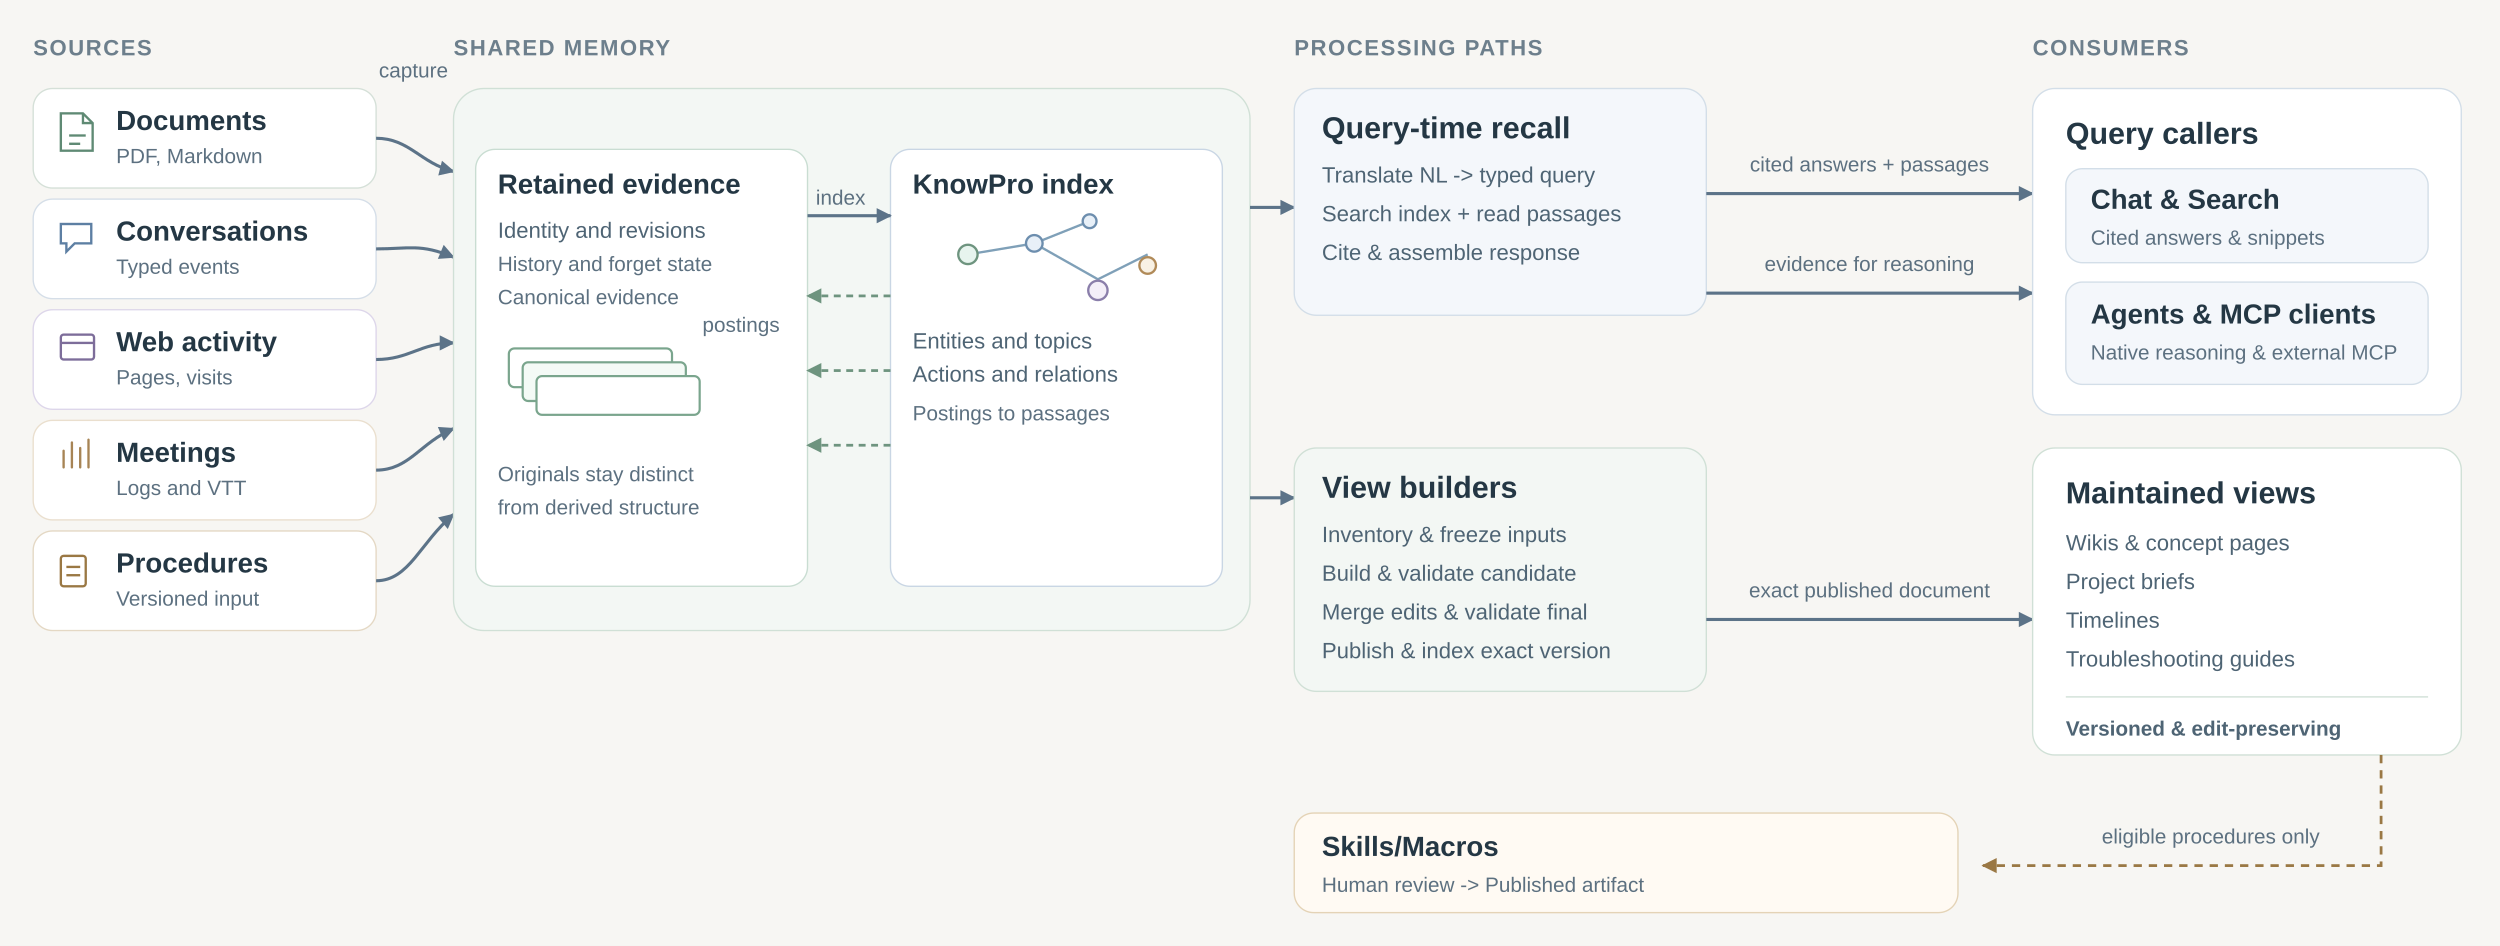
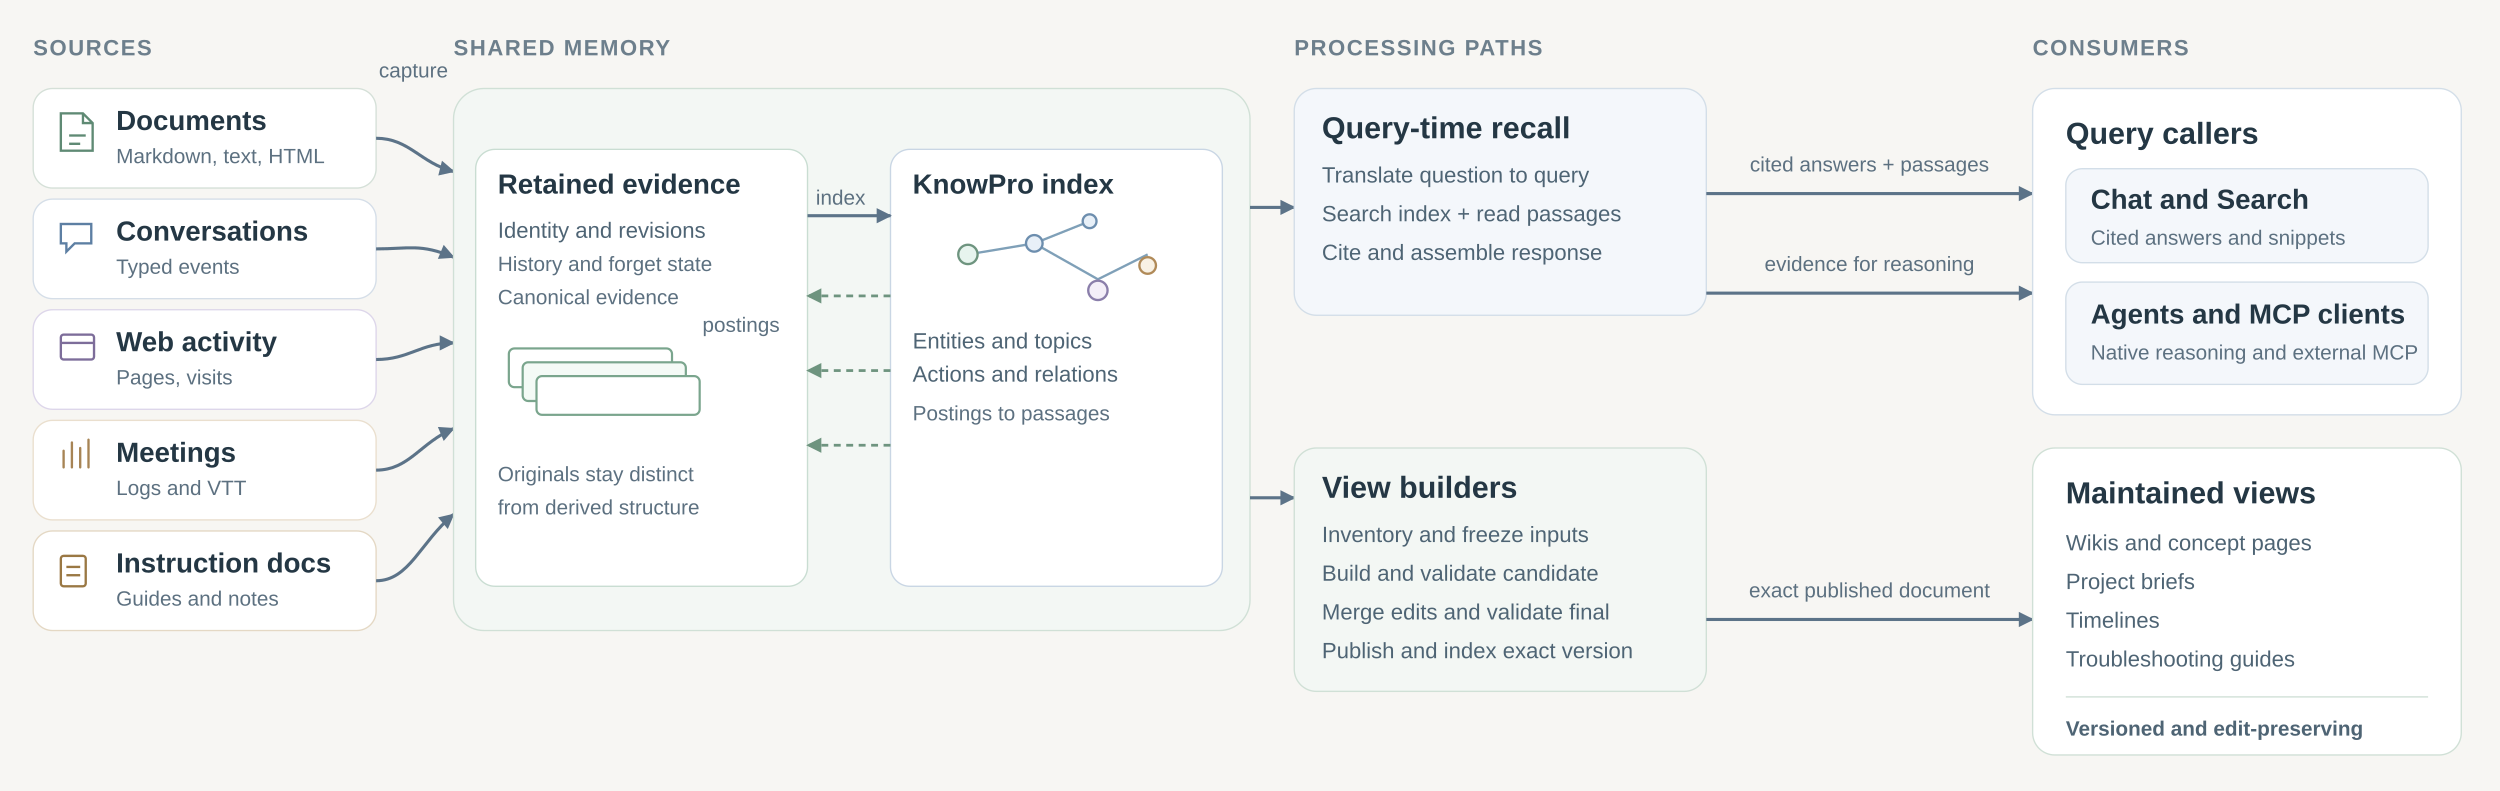
- <svg xmlns="http://www.w3.org/2000/svg" width="1808" height="684" viewBox="0 0 1808 684" role="img" aria-labelledby="hybrid-title hybrid-desc">
+ <svg xmlns="http://www.w3.org/2000/svg" width="1808" height="572" viewBox="0 0 1808 572" role="img" aria-labelledby="hybrid-title hybrid-desc">
  <defs>
    <marker id="arrow" markerWidth="11" markerHeight="11" refX="10" refY="5.5" orient="auto" markerUnits="userSpaceOnUse">
      <path d="M0 0 11 5.5 0 11z" fill="#5c7388" />
    </marker>
    <marker id="post" markerWidth="11" markerHeight="11" refX="10" refY="5.5" orient="auto" markerUnits="userSpaceOnUse">
      <path d="M0 0 11 5.5 0 11z" fill="#6e947f" />
-     </marker>
-     <marker id="optional" markerWidth="11" markerHeight="11" refX="10" refY="5.5" orient="auto" markerUnits="userSpaceOnUse">
-       <path d="M0 0 11 5.5 0 11z" fill="#9a7844" />
    </marker>
    <style>
      text { font-family: "Segoe UI", Arial, sans-serif; fill: #243744; }
      .cap { font-size: 16px; font-weight: 700; fill: #6d7f8c; letter-spacing: 1.1px; }
      .h { font-size: 20px; font-weight: 700; }
      .h22 { font-size: 22px; font-weight: 700; }
      .body { font-size: 16px; fill: #4e6474; }
      .small { font-size: 15px; fill: #5c7080; }
      .tag { font-size: 15px; font-weight: 600; fill: #4e6474; }
      .edge { fill: none; stroke: #5c7388; stroke-width: 2.25; marker-end: url(#arrow); }
      .post { fill: none; stroke: #6e947f; stroke-width: 2; stroke-dasharray: 5 4; marker-end: url(#post); }
-       .opt { fill: none; stroke: #9a7844; stroke-width: 2; stroke-dasharray: 6 5; marker-end: url(#optional); }
    </style>
  </defs>
-   <rect width="1808" height="684" fill="#f7f6f3" />
+   <rect width="1808" height="572" fill="#f7f6f3" />
  <text x="24" y="40" class="cap">SOURCES</text>
  <text x="328" y="40" class="cap">SHARED MEMORY</text>
  <text x="936" y="40" class="cap">PROCESSING PATHS</text>
  <text x="1470" y="40" class="cap">CONSUMERS</text>
  <g data-card="documents">
    <rect x="24" y="64" width="248" height="72" rx="14" fill="#fff" stroke="#d5e0d8" />
    <path d="M44 82h16l7 7v20H44z M60 82v7h7 M50 98h12 M50 104h8" fill="none" stroke="#5f8a74" stroke-width="1.7" />
    <text x="84" y="94" class="h">Documents</text>
-     <text x="84" y="118" class="small">PDF, Markdown</text>
+     <text x="84" y="118" class="small">Markdown, text, HTML</text>
  </g>
  <g data-card="conversations">
    <rect x="24" y="144" width="248" height="72" rx="14" fill="#fff" stroke="#d5dee8" />
    <path d="M44 162h22v14H54l-6 6v-6h-4z" fill="none" stroke="#5d7fa3" stroke-width="1.7" />
    <text x="84" y="174" class="h">Conversations</text>
    <text x="84" y="198" class="small">Typed events</text>
  </g>
  <g data-card="web">
    <rect x="24" y="224" width="248" height="72" rx="14" fill="#fff" stroke="#ddd6ea" />
    <rect x="44" y="242" width="24" height="18" rx="2" fill="none" stroke="#7d6d9a" stroke-width="1.7" />
    <path d="M44 248h24" stroke="#7d6d9a" stroke-width="1.7" />
    <text x="84" y="254" class="h">Web activity</text>
    <text x="84" y="278" class="small">Pages, visits</text>
  </g>
  <g data-card="meetings">
    <rect x="24" y="304" width="248" height="72" rx="14" fill="#fff" stroke="#eadfce" />
    <path d="M46 326v12 M52 320v18 M58 324v14 M64 318v20" fill="none" stroke="#a78455" stroke-width="1.7" stroke-linecap="round" />
    <text x="84" y="334" class="h">Meetings</text>
    <text x="84" y="358" class="small">Logs and VTT</text>
  </g>
  <g data-card="procedures">
    <rect x="24" y="384" width="248" height="72" rx="14" fill="#fff" stroke="#e4d8c4" />
    <rect x="44" y="402" width="18" height="22" rx="2" fill="none" stroke="#9a7844" stroke-width="1.7" />
    <path d="M48 410h10 M48 416h10" stroke="#9a7844" stroke-width="1.7" />
-     <text x="84" y="414" class="h">Procedures</text>
-     <text x="84" y="438" class="small">Versioned input</text>
+     <text x="84" y="414" class="h">Instruction docs</text>
+     <text x="84" y="438" class="small">Guides and notes</text>
  </g>
  <path d="M272 100C296 100 304 118 328 124" class="edge" />
  <path d="M272 180C296 180 304 176 328 186" class="edge" />
  <path d="M272 260C296 260 304 248 328 248" class="edge" />
  <path d="M272 340C296 340 304 320 328 310" class="edge" />
  <path d="M272 420C296 420 304 392 328 372" class="edge" />
  <text x="274" y="56" class="small">capture</text>
  <rect x="328" y="64" width="576" height="392" rx="22" fill="#f3f7f4" stroke="#d0e0d6" />
  <g data-card="evidence">
    <rect x="344" y="108" width="240" height="316" rx="14" fill="#fff" stroke="#c9ddd2" />
    <text x="360" y="140" class="h">Retained evidence</text>
    <text x="360" y="172" class="body">Identity and revisions</text>
    <text x="360" y="196" class="small">History and forget state</text>
    <text x="360" y="220" class="small">Canonical evidence</text>
    <g fill="none" stroke="#7aa58d" stroke-width="1.6">
      <rect x="368" y="252" width="118" height="28" rx="4" />
      <rect x="378" y="262" width="118" height="28" rx="4" fill="#f4faf6" />
      <rect x="388" y="272" width="118" height="28" rx="4" fill="#fff" />
    </g>
    <text x="360" y="348" class="small">Originals stay distinct</text>
    <text x="360" y="372" class="small">from derived structure</text>
  </g>
  <g data-card="index">
    <rect x="644" y="108" width="240" height="316" rx="14" fill="#fff" stroke="#c9d6e4" />
    <text x="660" y="140" class="h">KnowPro index</text>
    <g fill="none" stroke="#7fa0b8" stroke-width="1.7">
      <path d="M700 184l48-8 46 26 36-18 M748 176l40-16" />
      <circle cx="700" cy="184" r="7" fill="#e7f4ee" stroke="#6e947f" />
      <circle cx="748" cy="176" r="6" fill="#e8f0f8" stroke="#6d8eae" />
      <circle cx="794" cy="210" r="7" fill="#f3eef8" stroke="#8a7eaa" />
      <circle cx="830" cy="192" r="6" fill="#f8f1e4" stroke="#b08a58" />
      <circle cx="788" cy="160" r="5" fill="#e8f0f8" stroke="#6d8eae" />
    </g>
    <text x="660" y="252" class="body">Entities and topics</text>
    <text x="660" y="276" class="body">Actions and relations</text>
    <text x="660" y="304" class="small">Postings to passages</text>
  </g>
  <path d="M584 156H644" class="edge" />
  <text x="590" y="148" class="small">index</text>
  <path d="M644 214H584" class="post" />
  <path d="M644 268H584" class="post" />
  <path d="M644 322H584" class="post" />
  <text x="508" y="240" class="small">postings</text>
  <path d="M904 150H936" class="edge" />
  <path d="M904 360H936" class="edge" />
  <g data-card="recall">
    <rect x="936" y="64" width="298" height="164" rx="16" fill="#f4f7fb" stroke="#d3dee8" />
    <text x="956" y="100" class="h22">Query-time recall</text>
-     <text x="956" y="132" class="body">Translate NL -&gt; typed query</text>
+     <text x="956" y="132" class="body">Translate question to query</text>
    <text x="956" y="160" class="body">Search index + read passages</text>
-     <text x="956" y="188" class="body">Cite &amp; assemble response</text>
+     <text x="956" y="188" class="body">Cite and assemble response</text>
  </g>
  <g data-card="builders">
    <rect x="936" y="324" width="298" height="176" rx="16" fill="#f3f7f4" stroke="#d0e0d6" />
    <text x="956" y="360" class="h22">View builders</text>
-     <text x="956" y="392" class="body">Inventory &amp; freeze inputs</text>
-     <text x="956" y="420" class="body">Build &amp; validate candidate</text>
-     <text x="956" y="448" class="body">Merge edits &amp; validate final</text>
-     <text x="956" y="476" class="body">Publish &amp; index exact version</text>
+     <text x="956" y="392" class="body">Inventory and freeze inputs</text>
+     <text x="956" y="420" class="body">Build and validate candidate</text>
+     <text x="956" y="448" class="body">Merge edits and validate final</text>
+     <text x="956" y="476" class="body">Publish and index exact version</text>
  </g>
  <path d="M1234 140H1470" class="edge" />
  <text x="1352" y="124" text-anchor="middle" class="small">cited answers + passages</text>
  <path d="M1234 212H1470" class="edge" />
  <text x="1352" y="196" text-anchor="middle" class="small">evidence for reasoning</text>
  <path d="M1234 448H1470" class="edge" />
  <text x="1352" y="432" text-anchor="middle" class="small">exact published document</text>
  <g data-card="callers">
    <rect x="1470" y="64" width="310" height="236" rx="16" fill="#fff" stroke="#d3dee8" />
    <text x="1494" y="104" class="h22">Query callers</text>
    <g data-card="chat">
      <rect x="1494" y="122" width="262" height="68" rx="12" fill="#f4f7fb" stroke="#d3dee8" />
-       <text x="1512" y="151" class="h">Chat &amp; Search</text>
-       <text x="1512" y="177" class="small">Cited answers &amp; snippets</text>
+       <text x="1512" y="151" class="h">Chat and Search</text>
+       <text x="1512" y="177" class="small">Cited answers and snippets</text>
    </g>
    <g data-card="agents">
      <rect x="1494" y="204" width="262" height="74" rx="12" fill="#f4f7fb" stroke="#d3dee8" />
-       <text x="1512" y="234" class="h">Agents &amp; MCP clients</text>
-       <text x="1512" y="260" class="small">Native reasoning &amp; external MCP</text>
+       <text x="1512" y="234" class="h">Agents and MCP clients</text>
+       <text x="1512" y="260" class="small">Native reasoning and external MCP</text>
    </g>
  </g>
  <g data-card="views">
    <rect x="1470" y="324" width="310" height="222" rx="16" fill="#fff" stroke="#d0e0d6" />
    <text x="1494" y="364" class="h22">Maintained views</text>
-     <text x="1494" y="398" class="body">Wikis &amp; concept pages</text>
+     <text x="1494" y="398" class="body">Wikis and concept pages</text>
    <text x="1494" y="426" class="body">Project briefs</text>
    <text x="1494" y="454" class="body">Timelines</text>
    <text x="1494" y="482" class="body">Troubleshooting guides</text>
    <line x1="1494" y1="504" x2="1756" y2="504" stroke="#d0e0d6" />
-     <text x="1494" y="532" class="tag">Versioned &amp; edit-preserving</text>
-   </g>
-   <path d="M1722 546v80h-288" class="opt" />
-   <text x="1520" y="610" class="small">eligible procedures only</text>
-   <g data-card="review">
-     <rect x="936" y="588" width="480" height="72" rx="14" fill="#fffaf3" stroke="#e4d3b6" />
-     <text x="956" y="619" class="h">Skills/Macros</text>
-     <text x="956" y="645" class="small">Human review -&gt; Published artifact</text>
+     <text x="1494" y="532" class="tag">Versioned and edit-preserving</text>
  </g>
</svg>
